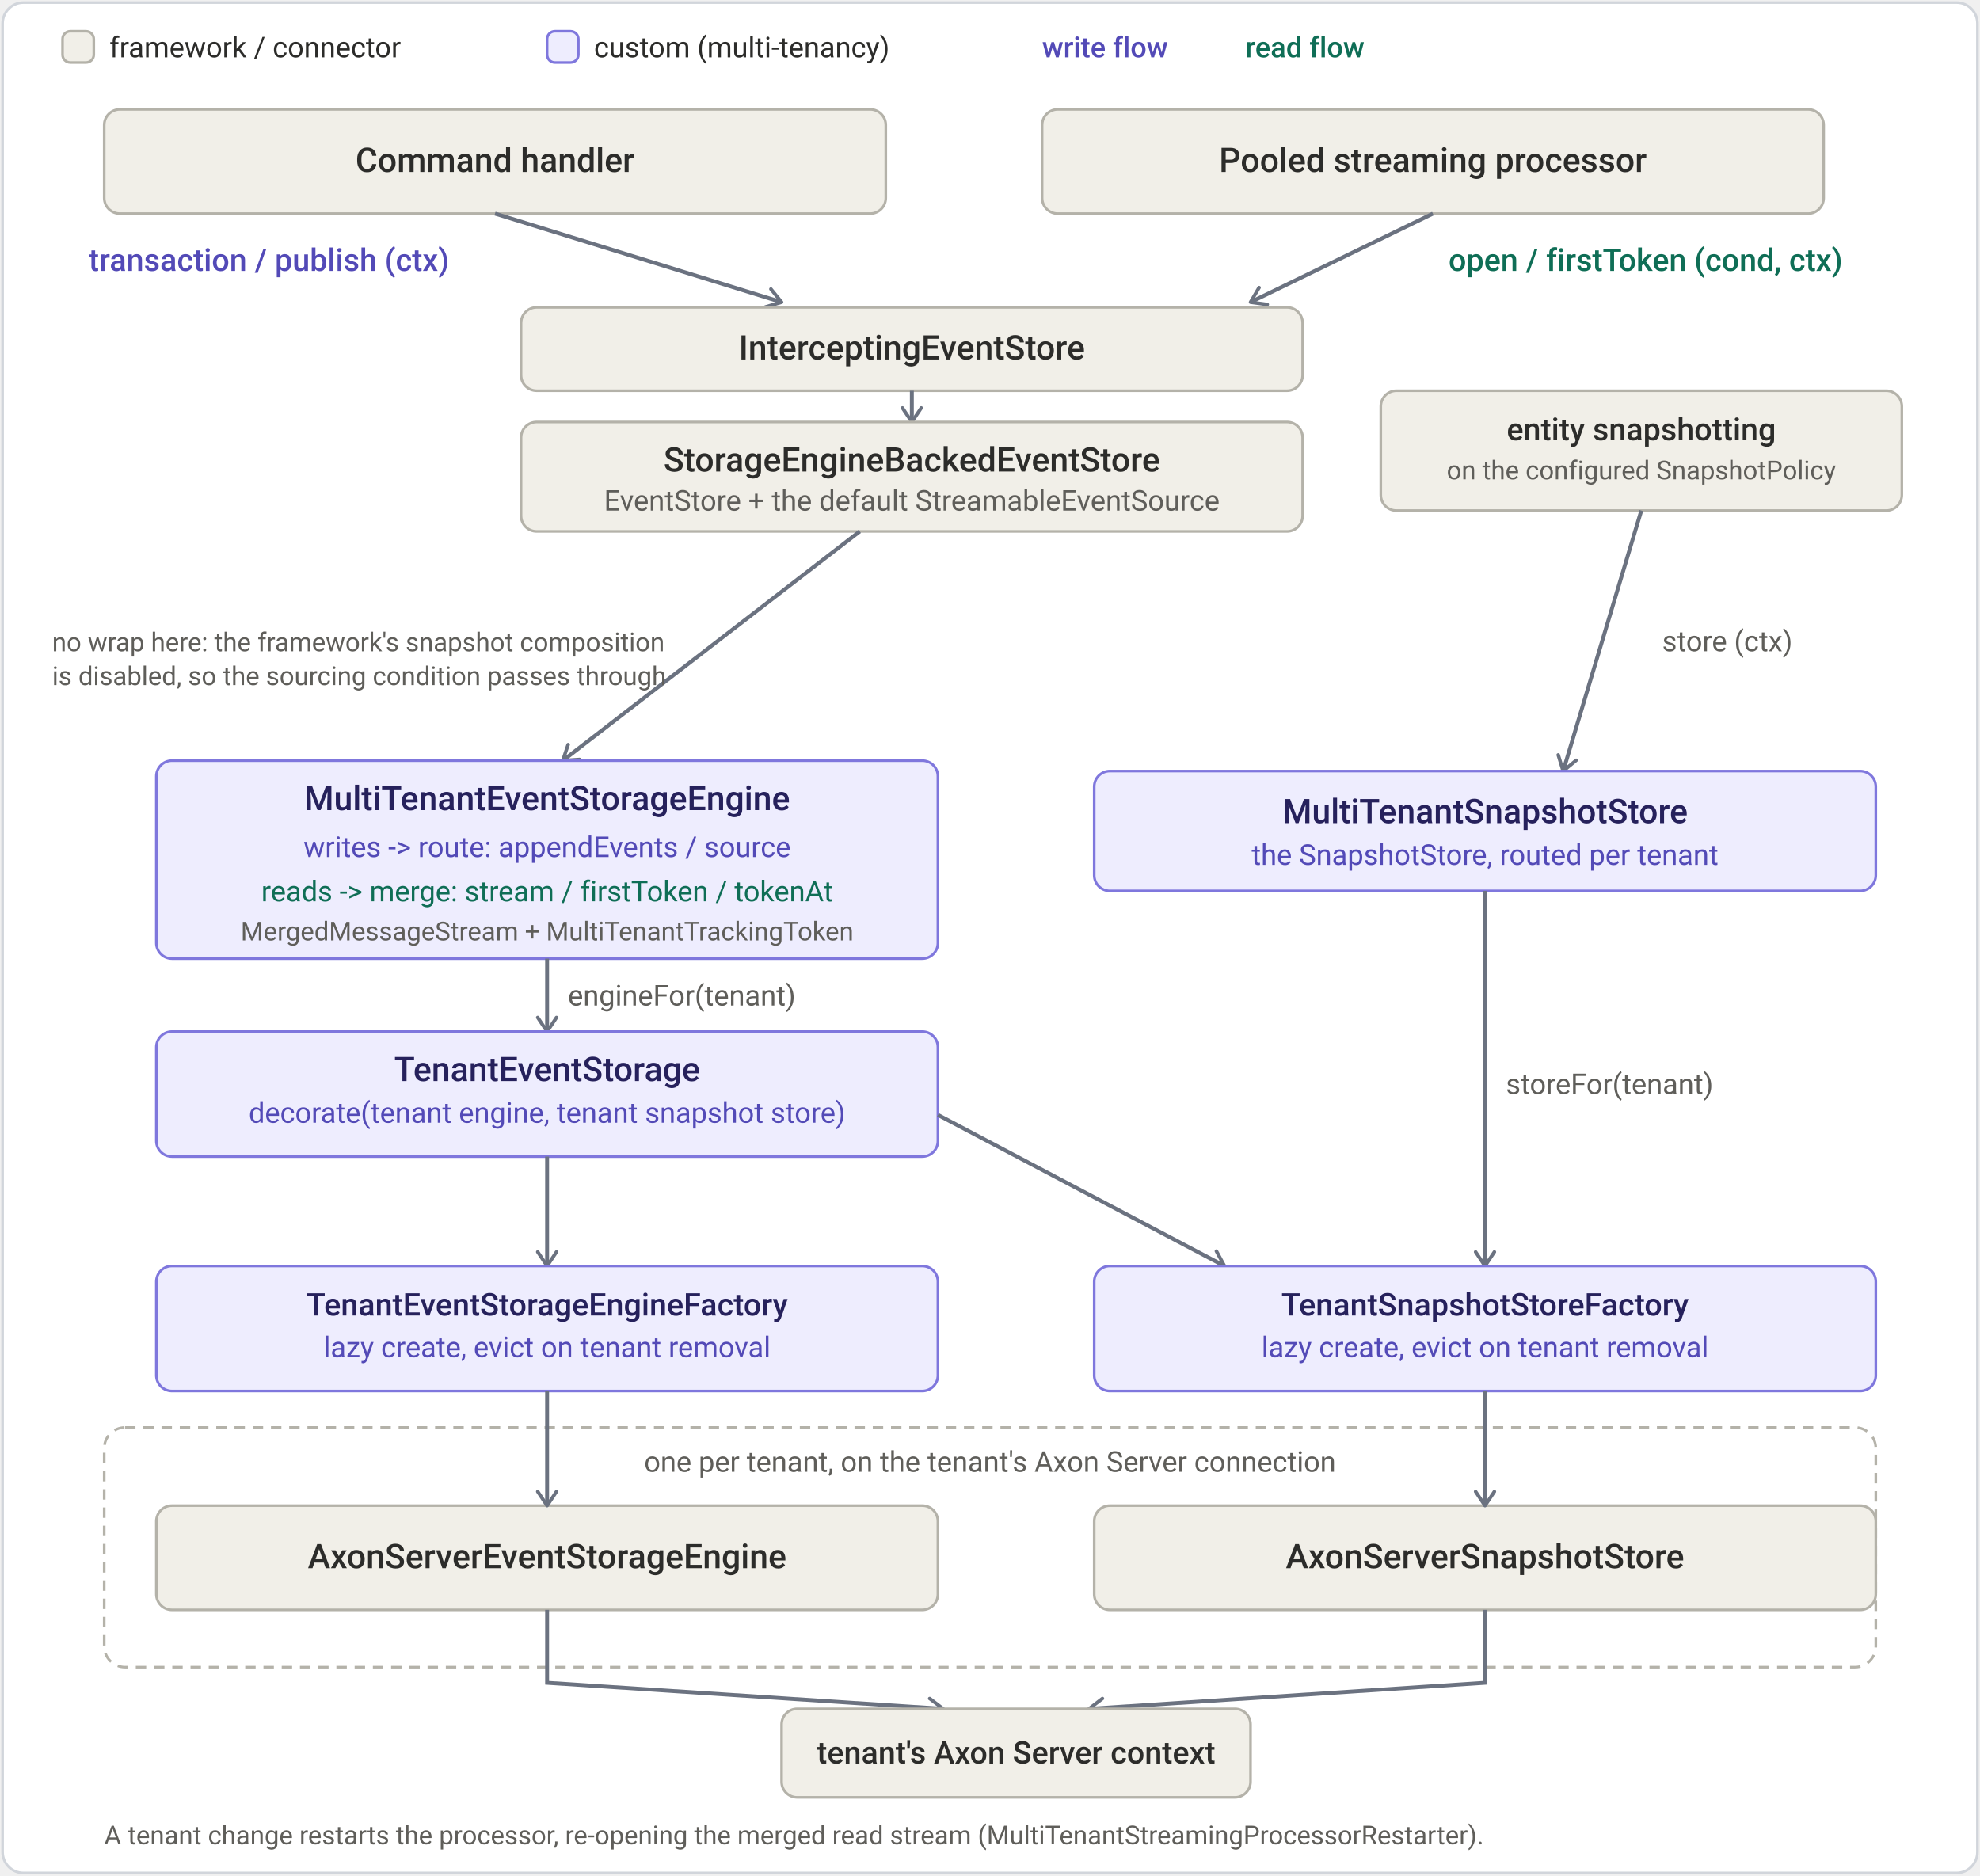
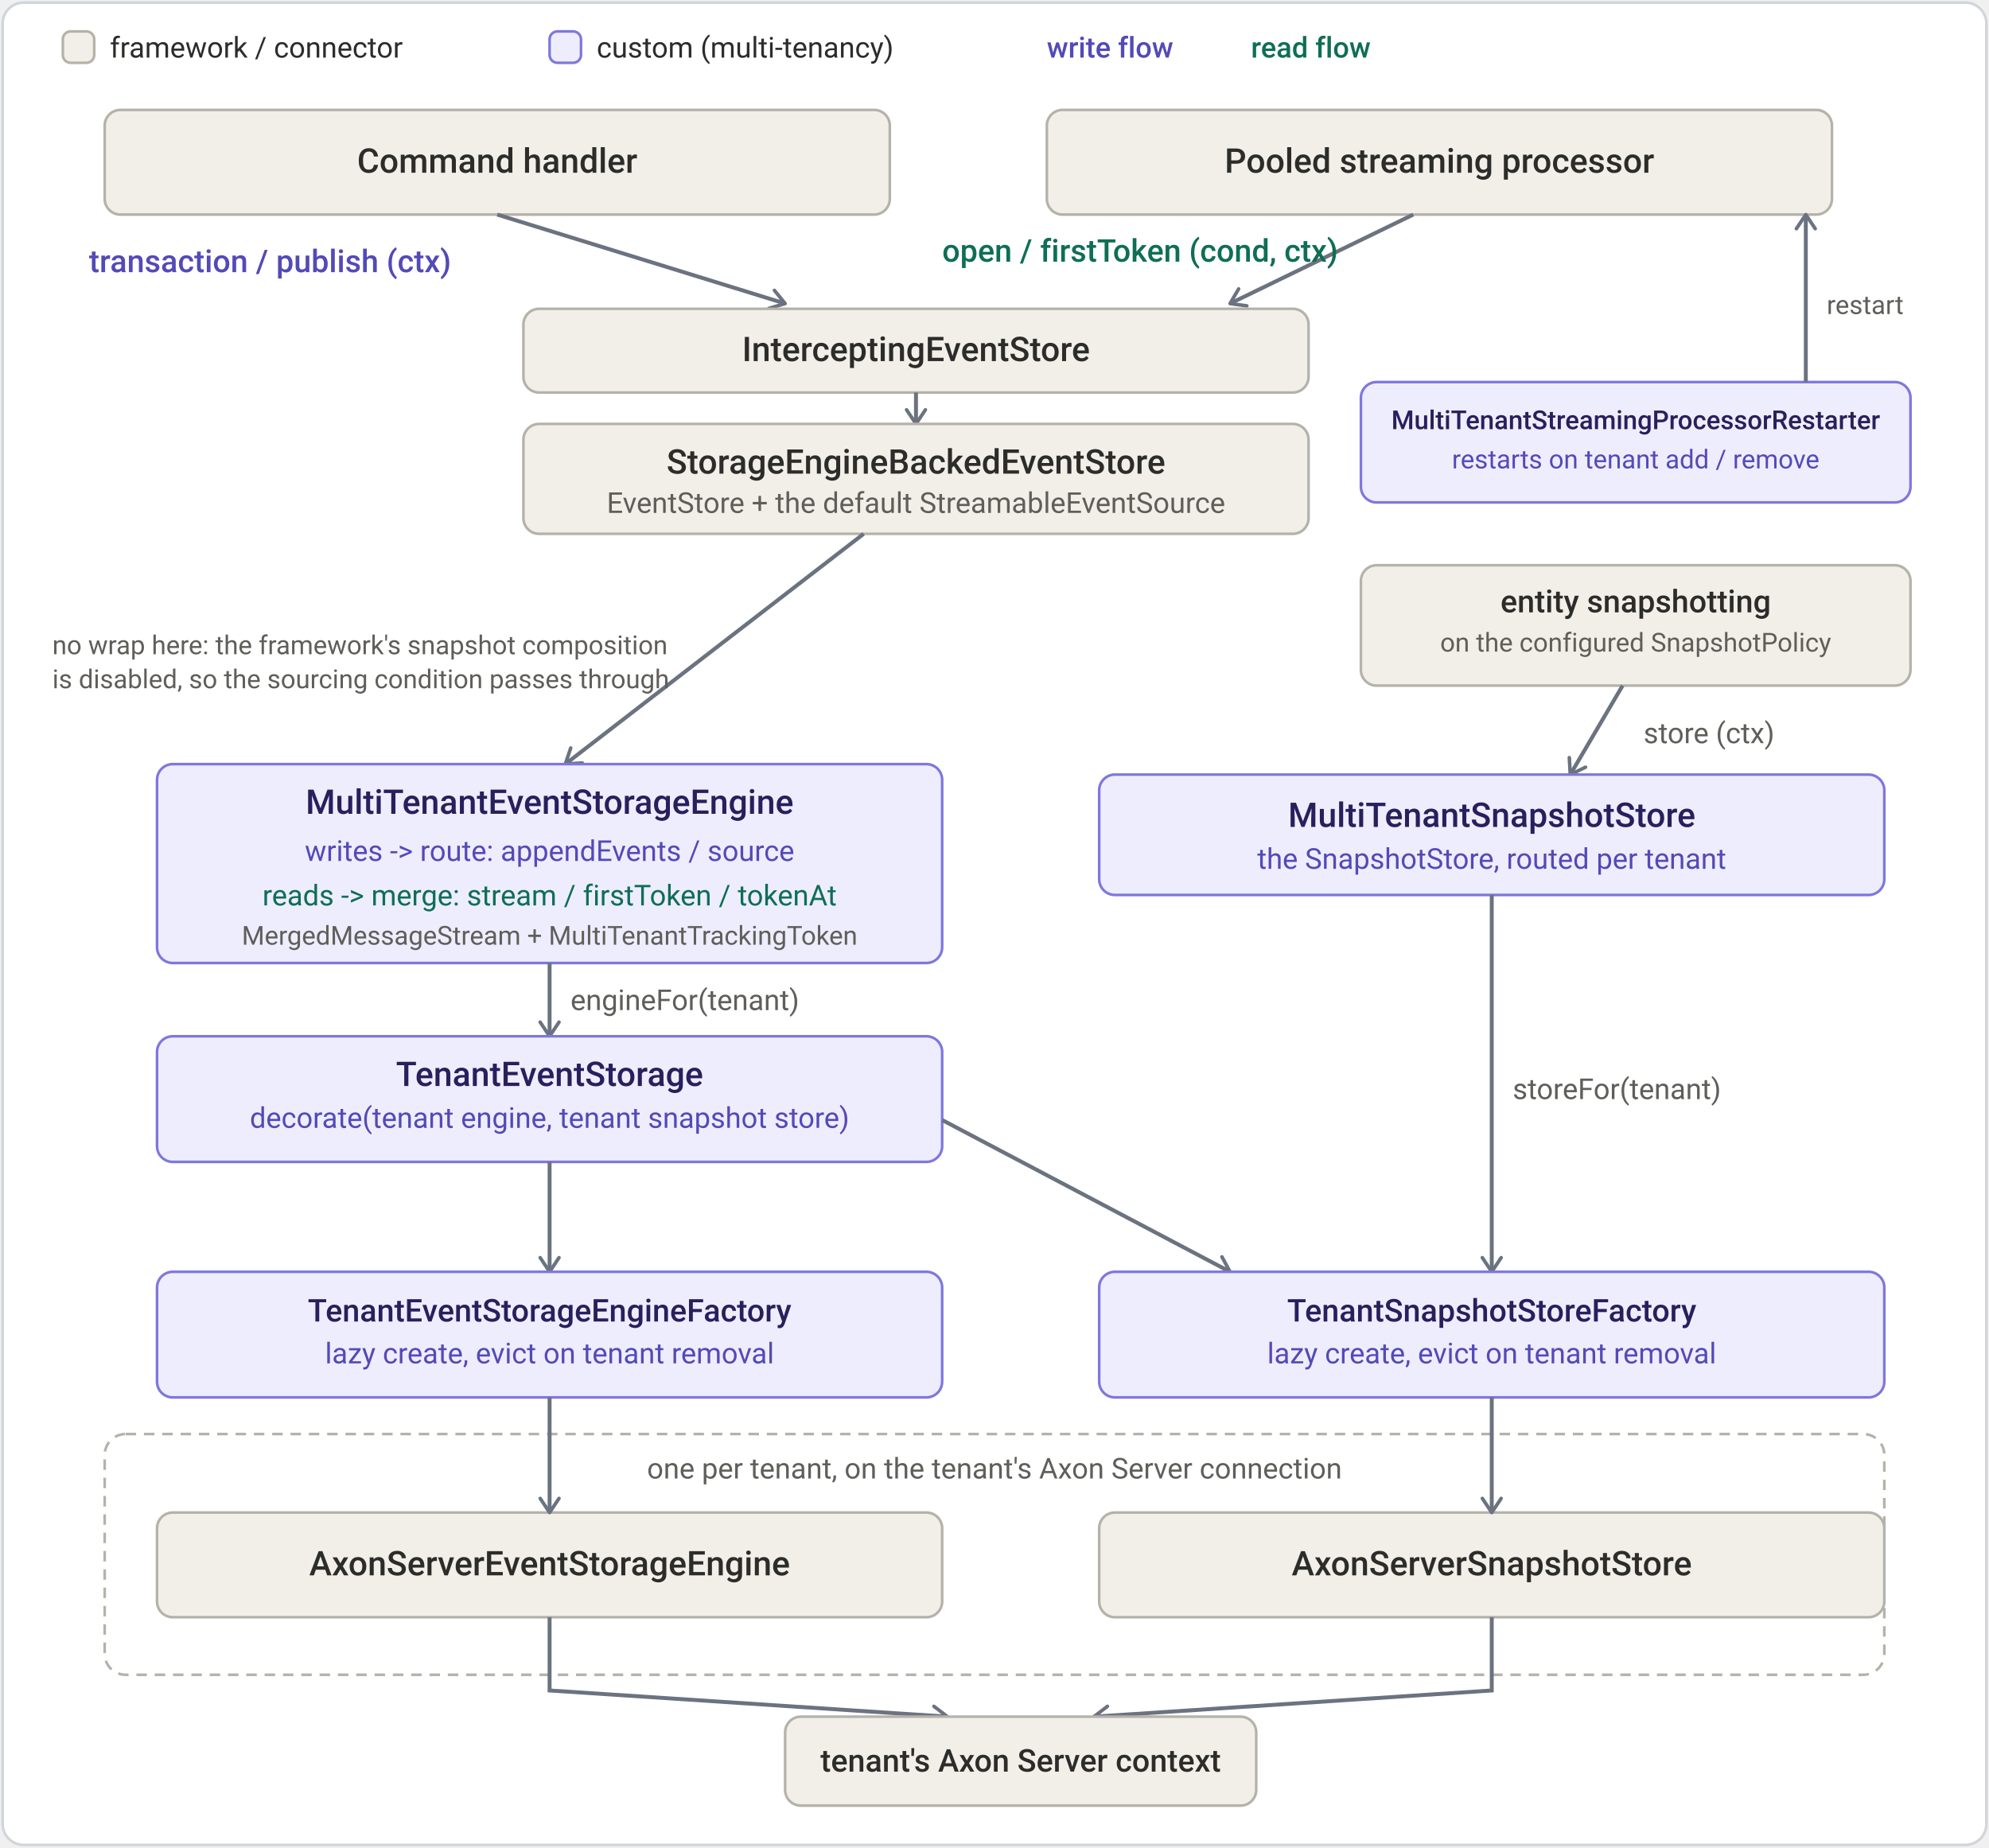
- <svg xmlns="http://www.w3.org/2000/svg" width="760" height="720" viewBox="0 0 760 720" font-family="-apple-system, Segoe UI, Roboto, Helvetica, Arial, sans-serif">
+ <svg xmlns="http://www.w3.org/2000/svg" width="760" height="706" viewBox="0 0 760 706" font-family="-apple-system, Segoe UI, Roboto, Helvetica, Arial, sans-serif">
  <defs>
    <marker id="a" viewBox="0 0 10 10" refX="8" refY="5" markerWidth="6" markerHeight="6" orient="auto-start-reverse">
      <path d="M2 1L8 5L2 9" fill="none" stroke="#6b7280" stroke-width="1.5" stroke-linecap="round" stroke-linejoin="round" />
    </marker>
  </defs>
-   <rect x="1" y="1" width="758" height="718" rx="8" fill="#ffffff" stroke="#d1d5db" />
+   <rect x="1" y="1" width="758" height="704" rx="8" fill="#ffffff" stroke="#d1d5db" />
  <rect x="24" y="12" width="12" height="12" rx="3" fill="#F1EFE8" stroke="#B4B2A9" />
  <text x="42" y="22" font-size="11" fill="#2C2C2A">framework / connector</text>
  <rect x="210" y="12" width="12" height="12" rx="3" fill="#EEEDFE" stroke="#7F77DD" />
  <text x="228" y="22" font-size="11" fill="#2C2C2A">custom (multi-tenancy)</text>
  <text x="400" y="22" font-size="11" font-weight="500" fill="#534AB7">write flow</text>
  <text x="478" y="22" font-size="11" font-weight="500" fill="#0F6E56">read flow</text>
  <rect x="40" y="42" width="300" height="40" rx="6" fill="#F1EFE8" stroke="#B4B2A9" />
  <text x="190" y="66" font-size="13" font-weight="500" fill="#2C2C2A" text-anchor="middle">Command handler</text>
  <rect x="400" y="42" width="300" height="40" rx="6" fill="#F1EFE8" stroke="#B4B2A9" />
  <text x="550" y="66" font-size="13" font-weight="500" fill="#2C2C2A" text-anchor="middle">Pooled streaming processor</text>
  <path d="M190 82 L300 116" fill="none" stroke="#6b7280" stroke-width="1.5" marker-end="url(#a)" />
  <text x="34" y="104" font-size="12" font-weight="500" fill="#534AB7">transaction / publish (ctx)</text>
-   <path d="M550 82 L480 116" fill="none" stroke="#6b7280" stroke-width="1.5" marker-end="url(#a)" />
-   <text x="556" y="104" font-size="12" font-weight="500" fill="#0F6E56">open / firstToken (cond, ctx)</text>
+   <path d="M540 82 L470 116" fill="none" stroke="#6b7280" stroke-width="1.5" marker-end="url(#a)" />
+   <text x="360" y="100" font-size="12" font-weight="500" fill="#0F6E56">open / firstToken (cond, ctx)</text>
+   <rect x="520" y="146" width="210" height="46" rx="6" fill="#EEEDFE" stroke="#7F77DD" />
+   <text x="625" y="164" font-size="10" font-weight="500" fill="#26215C" text-anchor="middle">MultiTenantStreamingProcessorRestarter</text>
+   <text x="625" y="179" font-size="10" fill="#534AB7" text-anchor="middle">restarts on tenant add / remove</text>
+   <path d="M690 146 L690 82" fill="none" stroke="#6b7280" stroke-width="1.5" marker-end="url(#a)" />
+   <text x="698" y="120" font-size="10" fill="#5F5E5A">restart</text>
  <rect x="200" y="118" width="300" height="32" rx="6" fill="#F1EFE8" stroke="#B4B2A9" />
  <text x="350" y="138" font-size="13" font-weight="500" fill="#2C2C2A" text-anchor="middle">InterceptingEventStore</text>
  <line x1="350" y1="150" x2="350" y2="162" stroke="#6b7280" stroke-width="1.5" marker-end="url(#a)" />
  <rect x="200" y="162" width="300" height="42" rx="6" fill="#F1EFE8" stroke="#B4B2A9" />
  <text x="350" y="181" font-size="13" font-weight="500" fill="#2C2C2A" text-anchor="middle">StorageEngineBackedEventStore</text>
  <text x="350" y="196" font-size="11" fill="#5F5E5A" text-anchor="middle">EventStore + the default StreamableEventSource</text>
-   <rect x="530" y="150" width="200" height="46" rx="6" fill="#F1EFE8" stroke="#B4B2A9" />
-   <text x="630" y="169" font-size="12" font-weight="500" fill="#2C2C2A" text-anchor="middle">entity snapshotting</text>
-   <text x="630" y="184" font-size="10" fill="#5F5E5A" text-anchor="middle">on the configured SnapshotPolicy</text>
-   <path d="M630 196 L600 296" fill="none" stroke="#6b7280" stroke-width="1.5" marker-end="url(#a)" />
-   <text x="638" y="250" font-size="11" fill="#5F5E5A">store (ctx)</text>
+   <rect x="520" y="216" width="210" height="46" rx="6" fill="#F1EFE8" stroke="#B4B2A9" />
+   <text x="625" y="234" font-size="12" font-weight="500" fill="#2C2C2A" text-anchor="middle">entity snapshotting</text>
+   <text x="625" y="249" font-size="10" fill="#5F5E5A" text-anchor="middle">on the configured SnapshotPolicy</text>
+   <path d="M620 262 L600 296" fill="none" stroke="#6b7280" stroke-width="1.5" marker-end="url(#a)" />
+   <text x="628" y="284" font-size="11" fill="#5F5E5A">store (ctx)</text>
  <path d="M330 204 L216 292" fill="none" stroke="#6b7280" stroke-width="1.5" marker-end="url(#a)" />
  <text x="20" y="250" font-size="10" fill="#5F5E5A">no wrap here: the framework's snapshot composition</text>
  <text x="20" y="263" font-size="10" fill="#5F5E5A">is disabled, so the sourcing condition passes through</text>
  <rect x="60" y="292" width="300" height="76" rx="6" fill="#EEEDFE" stroke="#7F77DD" />
  <text x="210" y="311" font-size="13" font-weight="500" fill="#26215C" text-anchor="middle">MultiTenantEventStorageEngine</text>
  <text x="210" y="329" font-size="11" fill="#534AB7" text-anchor="middle">writes -&gt; route: appendEvents / source</text>
  <text x="210" y="346" font-size="11" fill="#0F6E56" text-anchor="middle">reads -&gt; merge: stream / firstToken / tokenAt</text>
  <text x="210" y="361" font-size="10" fill="#5F5E5A" text-anchor="middle">MergedMessageStream + MultiTenantTrackingToken</text>
  <rect x="420" y="296" width="300" height="46" rx="6" fill="#EEEDFE" stroke="#7F77DD" />
  <text x="570" y="316" font-size="13" font-weight="500" fill="#26215C" text-anchor="middle">MultiTenantSnapshotStore</text>
  <text x="570" y="332" font-size="11" fill="#534AB7" text-anchor="middle">the SnapshotStore, routed per tenant</text>
  <line x1="210" y1="368" x2="210" y2="396" stroke="#6b7280" stroke-width="1.5" marker-end="url(#a)" />
  <text x="218" y="386" font-size="11" fill="#5F5E5A">engineFor(tenant)</text>
  <rect x="60" y="396" width="300" height="48" rx="6" fill="#EEEDFE" stroke="#7F77DD" />
  <text x="210" y="415" font-size="13" font-weight="500" fill="#26215C" text-anchor="middle">TenantEventStorage</text>
  <text x="210" y="431" font-size="11" fill="#534AB7" text-anchor="middle">decorate(tenant engine, tenant snapshot store)</text>
  <line x1="210" y1="444" x2="210" y2="486" stroke="#6b7280" stroke-width="1.5" marker-end="url(#a)" />
  <path d="M360 428 L470 486" fill="none" stroke="#6b7280" stroke-width="1.5" marker-end="url(#a)" />
  <line x1="570" y1="342" x2="570" y2="486" stroke="#6b7280" stroke-width="1.5" marker-end="url(#a)" />
  <text x="578" y="420" font-size="11" fill="#5F5E5A">storeFor(tenant)</text>
  <rect x="60" y="486" width="300" height="48" rx="6" fill="#EEEDFE" stroke="#7F77DD" />
  <text x="210" y="505" font-size="12" font-weight="500" fill="#26215C" text-anchor="middle">TenantEventStorageEngineFactory</text>
  <text x="210" y="521" font-size="11" fill="#534AB7" text-anchor="middle">lazy create, evict on tenant removal</text>
  <rect x="420" y="486" width="300" height="48" rx="6" fill="#EEEDFE" stroke="#7F77DD" />
  <text x="570" y="505" font-size="12" font-weight="500" fill="#26215C" text-anchor="middle">TenantSnapshotStoreFactory</text>
  <text x="570" y="521" font-size="11" fill="#534AB7" text-anchor="middle">lazy create, evict on tenant removal</text>
  <rect x="40" y="548" width="680" height="92" rx="8" fill="none" stroke="#B4B2A9" stroke-dasharray="4 3" />
  <text x="380" y="565" font-size="11" fill="#5F5E5A" text-anchor="middle">one per tenant, on the tenant's Axon Server connection</text>
  <rect x="60" y="578" width="300" height="40" rx="6" fill="#F1EFE8" stroke="#B4B2A9" />
  <text x="210" y="602" font-size="13" font-weight="500" fill="#2C2C2A" text-anchor="middle">AxonServerEventStorageEngine</text>
  <rect x="420" y="578" width="300" height="40" rx="6" fill="#F1EFE8" stroke="#B4B2A9" />
  <text x="570" y="602" font-size="13" font-weight="500" fill="#2C2C2A" text-anchor="middle">AxonServerSnapshotStore</text>
  <line x1="210" y1="534" x2="210" y2="578" stroke="#6b7280" stroke-width="1.5" marker-end="url(#a)" />
  <line x1="570" y1="534" x2="570" y2="578" stroke="#6b7280" stroke-width="1.5" marker-end="url(#a)" />
  <path d="M210 618 L210 646 L362 656" fill="none" stroke="#6b7280" stroke-width="1.5" marker-end="url(#a)" />
  <path d="M570 618 L570 646 L418 656" fill="none" stroke="#6b7280" stroke-width="1.5" marker-end="url(#a)" />
  <rect x="300" y="656" width="180" height="34" rx="6" fill="#F1EFE8" stroke="#B4B2A9" />
  <text x="390" y="677" font-size="12" font-weight="500" fill="#2C2C2A" text-anchor="middle">tenant's Axon Server context</text>
-   <text x="40" y="708" font-size="10" fill="#5F5E5A">A tenant change restarts the processor, re-opening the merged read stream (MultiTenantStreamingProcessorRestarter).</text>
</svg>
